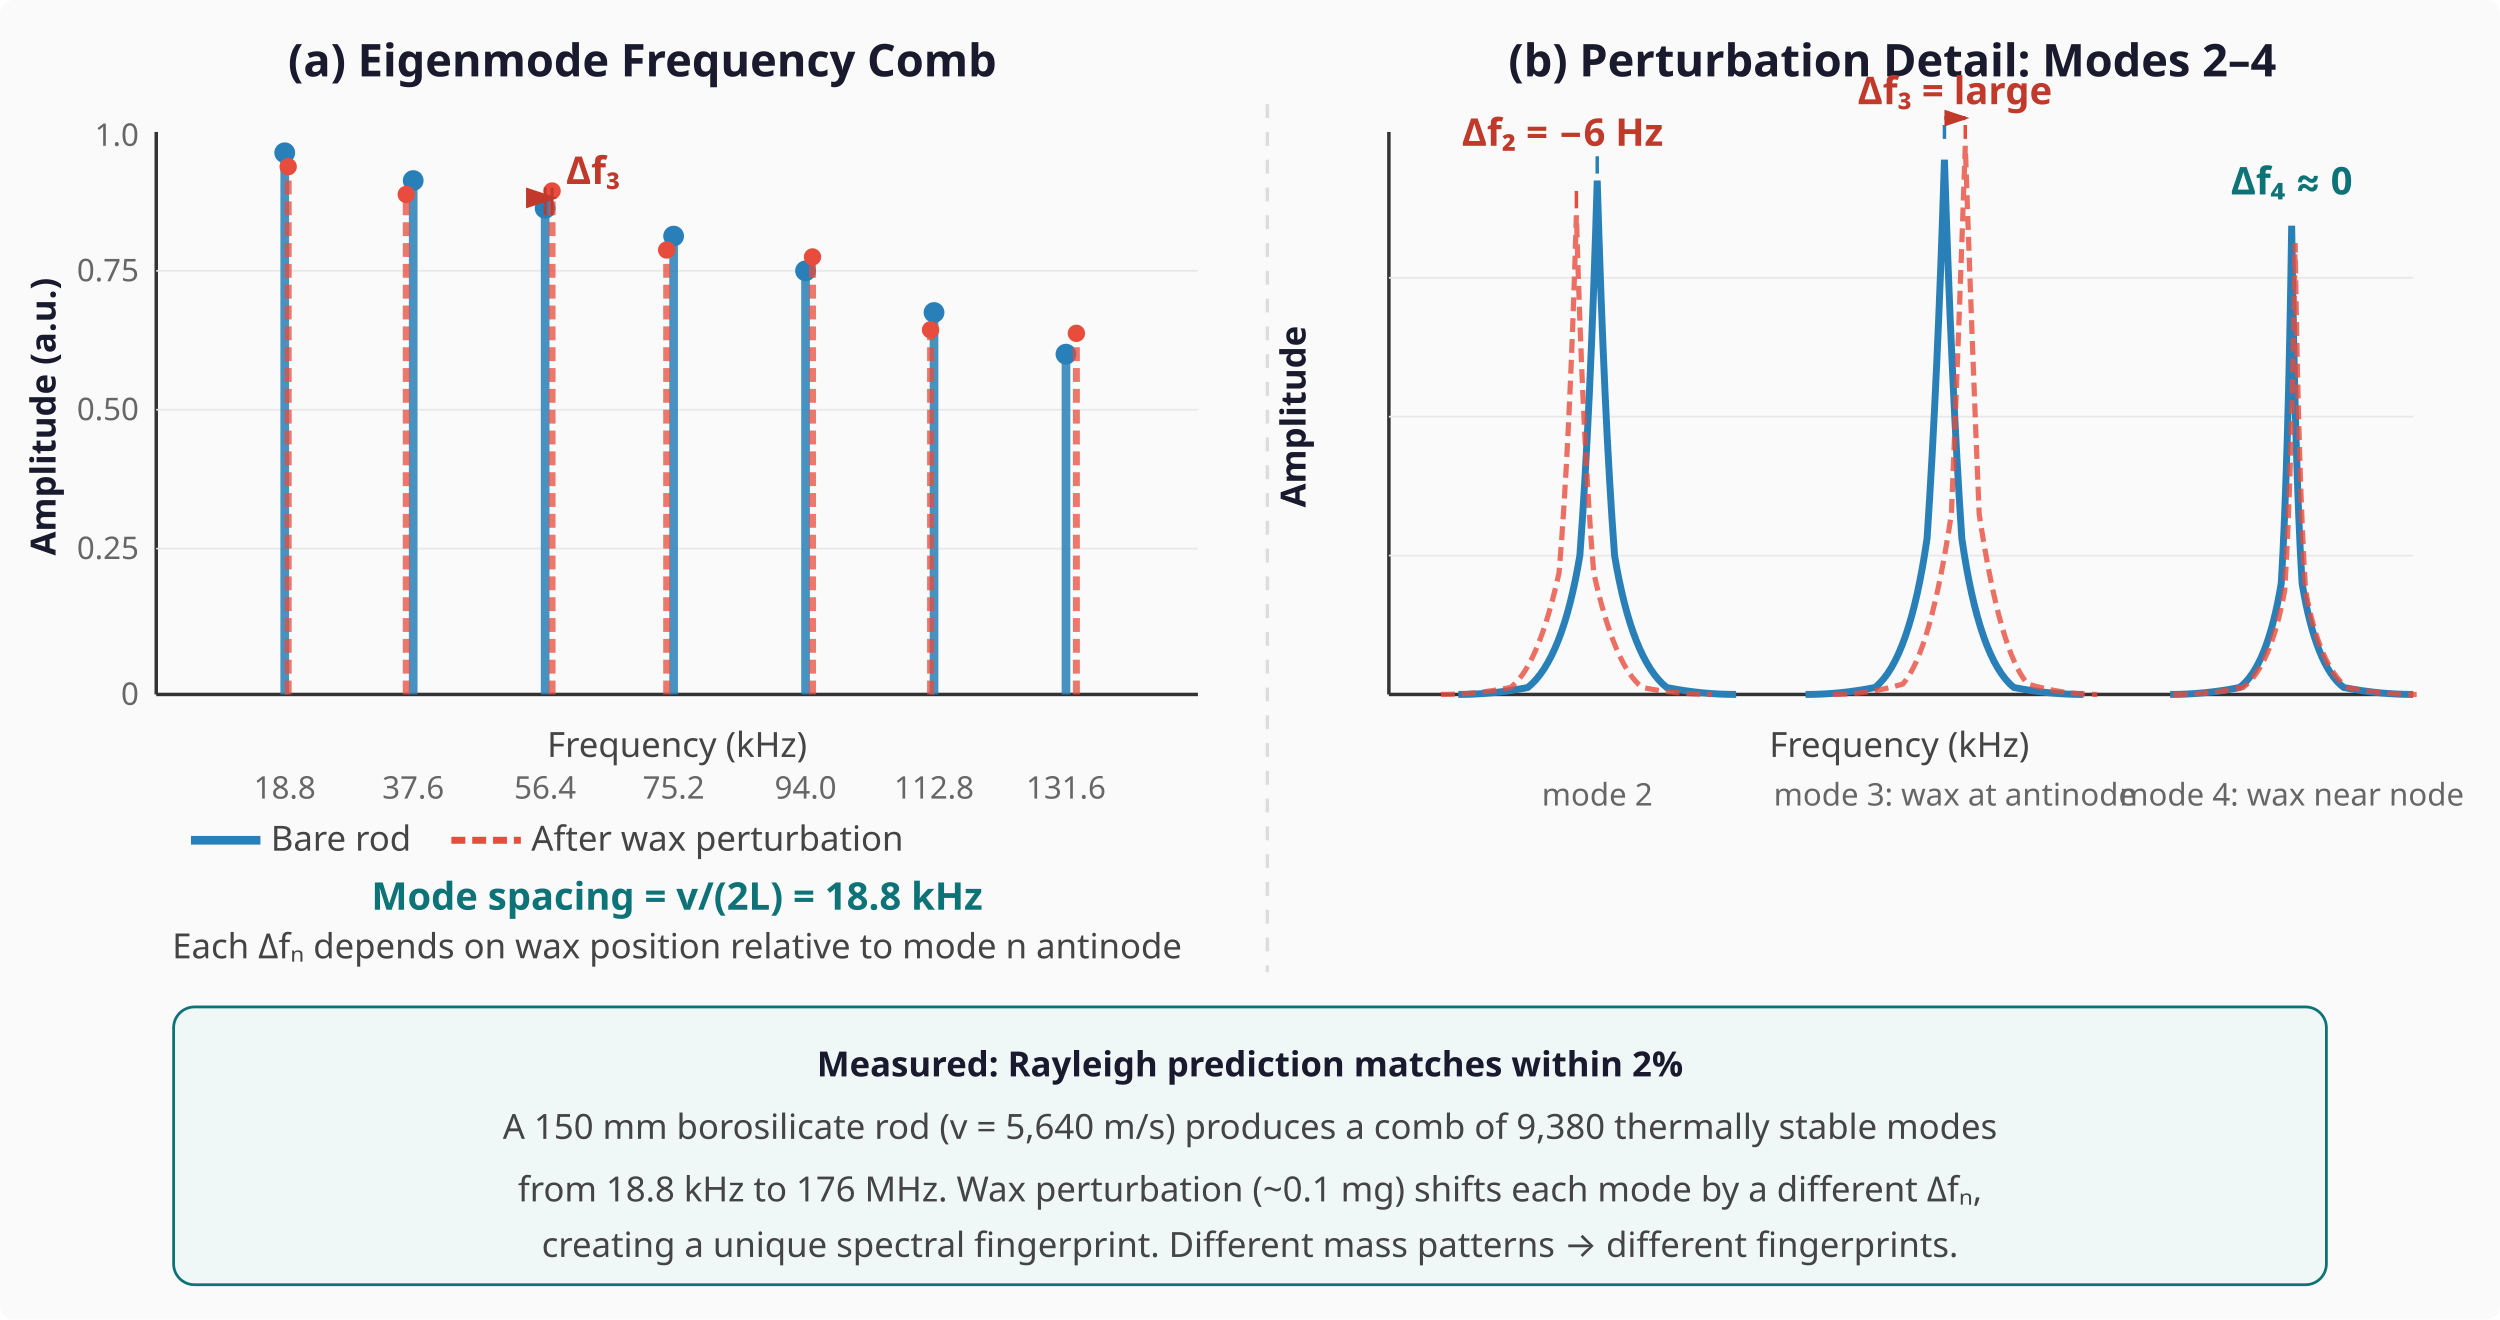
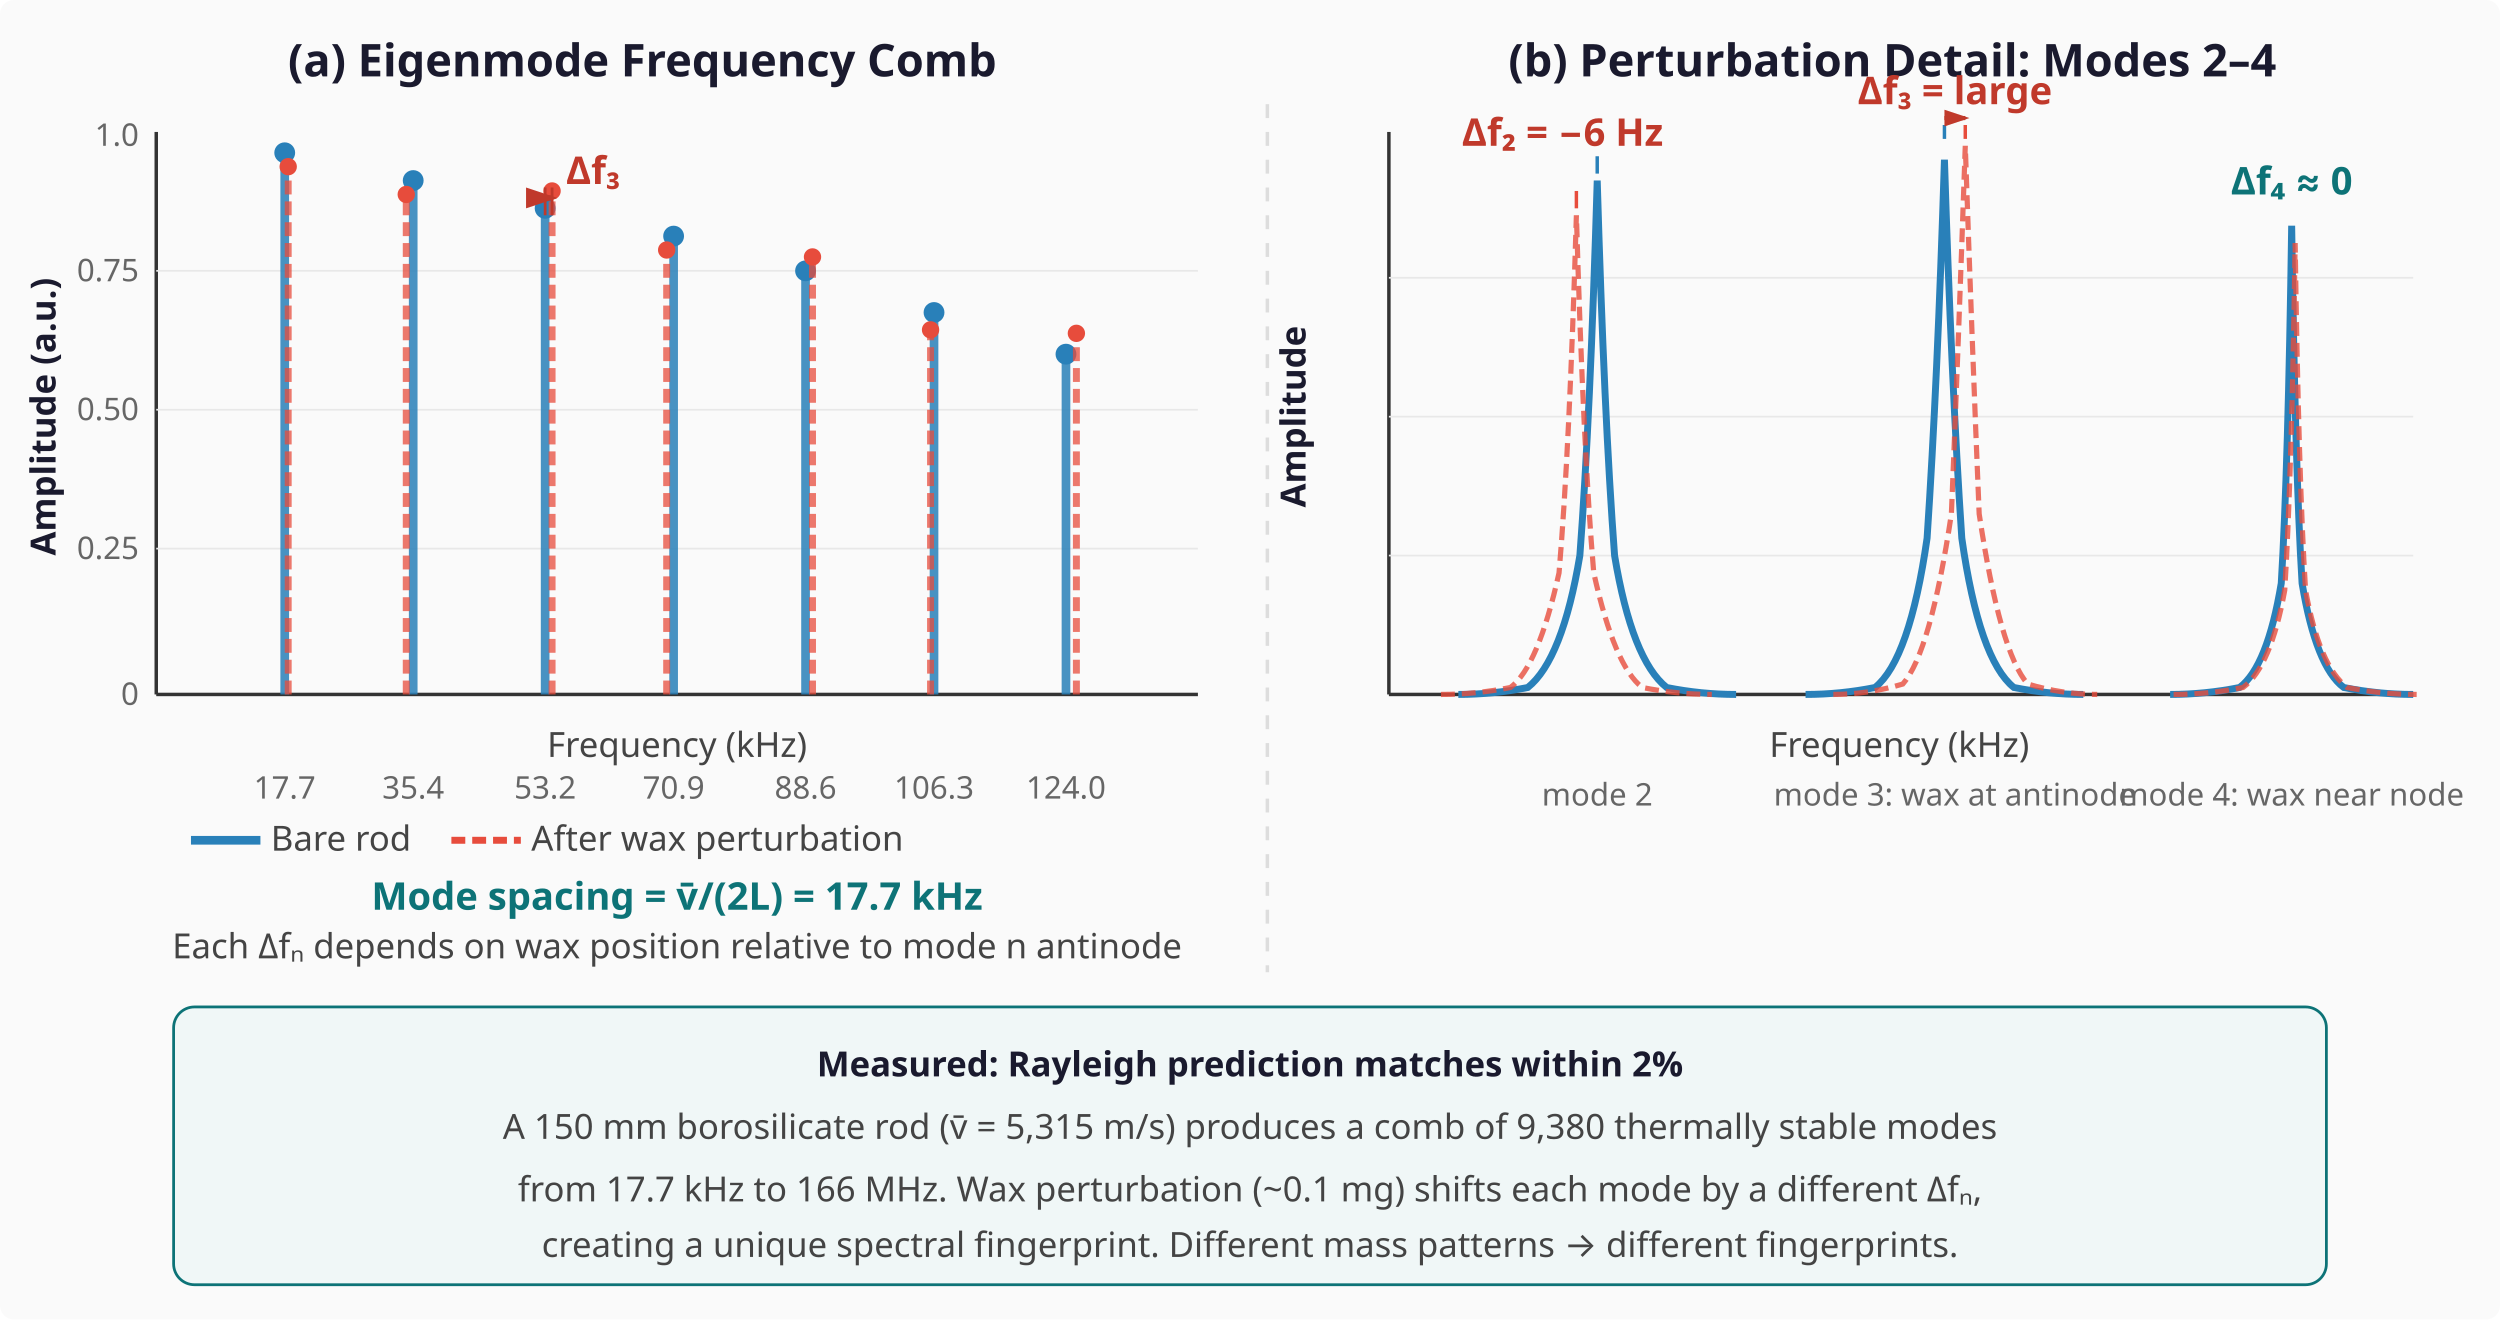
<svg xmlns="http://www.w3.org/2000/svg" viewBox="0 0 720 380">
  <defs>
    <style>
      text { font-family: 'Segoe UI', system-ui, -apple-system, sans-serif; }
      .title { font-size: 13px; font-weight: 600; fill: #1a1a2e; }
      .label { font-size: 10px; fill: #444; }
      .label-bold { font-size: 10px; fill: #1a1a2e; font-weight: 600; }
      .axis-label { font-size: 9px; fill: #666; }
      .annotation { font-size: 11px; fill: #0d7377; font-weight: 600; }
      .annotation-red { font-size: 11px; fill: #c0392b; font-weight: 600; }
      .grid-line { stroke: #e8e8e8; stroke-width: 0.5; }
      .axis-line { stroke: #333; stroke-width: 1; }
    </style>
  </defs>
  <rect width="720" height="380" fill="#fafafa" rx="4" />
  <text x="185" y="22" text-anchor="middle" class="title">(a) Eigenmode Frequency Comb</text>
  <line x1="45" y1="200" x2="345" y2="200" class="axis-line" />
  <line x1="45" y1="38" x2="45" y2="200" class="axis-line" />
  <text x="16" y="120" text-anchor="middle" class="label-bold" transform="rotate(-90,16,120)">Amplitude (a.u.)</text>
  <text x="195" y="218" text-anchor="middle" class="label">Frequency (kHz)</text>
  <line x1="45" y1="78" x2="345" y2="78" class="grid-line" />
  <line x1="45" y1="118" x2="345" y2="118" class="grid-line" />
  <line x1="45" y1="158" x2="345" y2="158" class="grid-line" />
  <text x="40" y="203" text-anchor="end" class="axis-label">0</text>
  <text x="40" y="161" text-anchor="end" class="axis-label">0.25</text>
  <text x="40" y="121" text-anchor="end" class="axis-label">0.50</text>
  <text x="40" y="81" text-anchor="end" class="axis-label">0.75</text>
  <text x="40" y="42" text-anchor="end" class="axis-label">1.0</text>
-   <text x="82" y="230" text-anchor="middle" class="axis-label">18.8</text>
-   <text x="119" y="230" text-anchor="middle" class="axis-label">37.6</text>
-   <text x="157" y="230" text-anchor="middle" class="axis-label">56.4</text>
-   <text x="194" y="230" text-anchor="middle" class="axis-label">75.2</text>
-   <text x="232" y="230" text-anchor="middle" class="axis-label">94.0</text>
-   <text x="269" y="230" text-anchor="middle" class="axis-label">112.8</text>
-   <text x="307" y="230" text-anchor="middle" class="axis-label">131.6</text>
+   <text x="82" y="230" text-anchor="middle" class="axis-label">17.7</text>
+   <text x="119" y="230" text-anchor="middle" class="axis-label">35.4</text>
+   <text x="157" y="230" text-anchor="middle" class="axis-label">53.2</text>
+   <text x="194" y="230" text-anchor="middle" class="axis-label">70.9</text>
+   <text x="232" y="230" text-anchor="middle" class="axis-label">88.6</text>
+   <text x="269" y="230" text-anchor="middle" class="axis-label">106.3</text>
+   <text x="307" y="230" text-anchor="middle" class="axis-label">124.0</text>
  <line x1="82" y1="200" x2="82" y2="44" stroke="#2980b9" stroke-width="2.5" opacity="0.85" />
  <line x1="119" y1="200" x2="119" y2="52" stroke="#2980b9" stroke-width="2.5" opacity="0.85" />
  <line x1="157" y1="200" x2="157" y2="60" stroke="#2980b9" stroke-width="2.5" opacity="0.85" />
  <line x1="194" y1="200" x2="194" y2="68" stroke="#2980b9" stroke-width="2.5" opacity="0.85" />
  <line x1="232" y1="200" x2="232" y2="78" stroke="#2980b9" stroke-width="2.5" opacity="0.85" />
  <line x1="269" y1="200" x2="269" y2="90" stroke="#2980b9" stroke-width="2.5" opacity="0.85" />
  <line x1="307" y1="200" x2="307" y2="102" stroke="#2980b9" stroke-width="2.5" opacity="0.85" />
  <circle cx="82" cy="44" r="3" fill="#2980b9" />
  <circle cx="119" cy="52" r="3" fill="#2980b9" />
  <circle cx="157" cy="60" r="3" fill="#2980b9" />
  <circle cx="194" cy="68" r="3" fill="#2980b9" />
  <circle cx="232" cy="78" r="3" fill="#2980b9" />
  <circle cx="269" cy="90" r="3" fill="#2980b9" />
  <circle cx="307" cy="102" r="3" fill="#2980b9" />
  <line x1="83" y1="200" x2="83" y2="48" stroke="#e74c3c" stroke-width="2" opacity="0.75" stroke-dasharray="4,2" />
  <line x1="117" y1="200" x2="117" y2="56" stroke="#e74c3c" stroke-width="2" opacity="0.75" stroke-dasharray="4,2" />
  <line x1="159" y1="200" x2="159" y2="55" stroke="#e74c3c" stroke-width="2" opacity="0.75" stroke-dasharray="4,2" />
  <line x1="192" y1="200" x2="192" y2="72" stroke="#e74c3c" stroke-width="2" opacity="0.75" stroke-dasharray="4,2" />
  <line x1="234" y1="200" x2="234" y2="74" stroke="#e74c3c" stroke-width="2" opacity="0.75" stroke-dasharray="4,2" />
  <line x1="268" y1="200" x2="268" y2="95" stroke="#e74c3c" stroke-width="2" opacity="0.75" stroke-dasharray="4,2" />
  <line x1="310" y1="200" x2="310" y2="96" stroke="#e74c3c" stroke-width="2" opacity="0.75" stroke-dasharray="4,2" />
  <circle cx="83" cy="48" r="2.5" fill="#e74c3c" />
  <circle cx="117" cy="56" r="2.5" fill="#e74c3c" />
  <circle cx="159" cy="55" r="2.5" fill="#e74c3c" />
  <circle cx="192" cy="72" r="2.5" fill="#e74c3c" />
  <circle cx="234" cy="74" r="2.5" fill="#e74c3c" />
  <circle cx="268" cy="95" r="2.5" fill="#e74c3c" />
  <circle cx="310" cy="96" r="2.5" fill="#e74c3c" />
  <path d="M157,57 L159,57" stroke="#c0392b" stroke-width="1.5" fill="none" marker-end="url(#arrowR)" />
  <line x1="157" y1="54" x2="157" y2="62" stroke="#c0392b" stroke-width="0.8" />
  <line x1="159" y1="54" x2="159" y2="62" stroke="#c0392b" stroke-width="0.8" />
  <text x="163" y="53" class="annotation-red" font-size="8">Δf₃</text>
  <line x1="55" y1="242" x2="75" y2="242" stroke="#2980b9" stroke-width="2.5" />
  <text x="78" y="245" class="label">Bare rod</text>
  <line x1="130" y1="242" x2="150" y2="242" stroke="#e74c3c" stroke-width="2" stroke-dasharray="4,2" />
  <text x="153" y="245" class="label">After wax perturbation</text>
-   <text x="195" y="262" text-anchor="middle" class="annotation" font-size="9">Mode spacing = v/(2L) = 18.8 kHz</text>
+   <text x="195" y="262" text-anchor="middle" class="annotation" font-size="9">Mode spacing = v̄/(2L) = 17.7 kHz</text>
  <text x="195" y="276" text-anchor="middle" class="label" font-size="9">Each Δfₙ depends on wax position relative to mode n antinode</text>
  <line x1="365" y1="30" x2="365" y2="280" stroke="#ddd" stroke-width="1" stroke-dasharray="4,4" />
  <text x="545" y="22" text-anchor="middle" class="title">(b) Perturbation Detail: Modes 2–4</text>
  <line x1="400" y1="200" x2="695" y2="200" class="axis-line" />
  <line x1="400" y1="38" x2="400" y2="200" class="axis-line" />
  <text x="376" y="120" text-anchor="middle" class="label-bold" transform="rotate(-90,376,120)">Amplitude</text>
  <text x="547" y="218" text-anchor="middle" class="label">Frequency (kHz)</text>
  <line x1="400" y1="80" x2="695" y2="80" class="grid-line" />
  <line x1="400" y1="120" x2="695" y2="120" class="grid-line" />
  <line x1="400" y1="160" x2="695" y2="160" class="grid-line" />
  <path d="M420,200 Q430,200 440,198 Q450,190 455,160 Q458,120 460,52 Q462,120 465,160 Q470,190 480,198 Q490,200 500,200" fill="none" stroke="#2980b9" stroke-width="2" />
  <path d="M415,200 Q425,200 435,198 Q443,192 449,165 Q452,130 454,62 Q456,130 459,165 Q465,192 473,198 Q483,200 493,200" fill="none" stroke="#e74c3c" stroke-width="1.5" stroke-dasharray="4,2" opacity="0.8" />
  <path d="M520,200 Q530,200 540,198 Q550,190 555,155 Q558,110 560,46 Q562,110 565,155 Q570,190 580,198 Q590,200 600,200" fill="none" stroke="#2980b9" stroke-width="2" />
  <path d="M528,200 Q538,200 548,197 Q556,188 562,148 Q564,100 566,42 Q568,100 570,148 Q576,188 584,197 Q594,200 604,200" fill="none" stroke="#e74c3c" stroke-width="1.5" stroke-dasharray="4,2" opacity="0.8" />
  <path d="M625,200 Q635,200 645,198 Q653,192 657,168 Q659,135 660,65 Q661,135 663,168 Q667,192 675,198 Q685,200 695,200" fill="none" stroke="#2980b9" stroke-width="2" />
  <path d="M626,200 Q636,200 646,198 Q654,192 658,170 Q660,138 661,70 Q662,138 664,170 Q668,192 676,198 Q686,200 696,200" fill="none" stroke="#e74c3c" stroke-width="1.5" stroke-dasharray="4,2" opacity="0.8" />
  <line x1="560" y1="36" x2="560" y2="40" stroke="#2980b9" stroke-width="1" />
  <line x1="566" y1="36" x2="566" y2="40" stroke="#e74c3c" stroke-width="1" />
  <path d="M560,34 L566,34" stroke="#c0392b" stroke-width="1.2" fill="none" marker-end="url(#arrowR2)" />
  <text x="563" y="30" text-anchor="middle" class="annotation-red" font-size="9">Δf₃ = large</text>
  <text x="563" y="232" text-anchor="middle" class="axis-label">mode 3: wax at antinode</text>
  <text x="660" y="56" text-anchor="middle" class="annotation" font-size="8">Δf₄ ≈ 0</text>
  <text x="660" y="232" text-anchor="middle" class="axis-label">mode 4: wax near node</text>
  <line x1="460" y1="45" x2="460" y2="50" stroke="#2980b9" stroke-width="1" />
  <line x1="454" y1="55" x2="454" y2="60" stroke="#e74c3c" stroke-width="1" />
  <text x="450" y="42" text-anchor="middle" class="annotation-red" font-size="8">Δf₂ = −6 Hz</text>
  <text x="460" y="232" text-anchor="middle" class="axis-label">mode 2</text>
  <defs>
    <marker id="arrowR" markerWidth="6" markerHeight="4" refX="5" refY="2" orient="auto">
      <path d="M0,0 L6,2 L0,4" fill="#c0392b" />
    </marker>
    <marker id="arrowR2" markerWidth="6" markerHeight="4" refX="5" refY="2" orient="auto">
      <path d="M0,0 L6,2 L0,4" fill="#c0392b" />
    </marker>
  </defs>
  <rect x="50" y="290" width="620" height="80" rx="6" fill="#f0f7f7" stroke="#0d7377" stroke-width="0.8" />
  <text x="360" y="310" text-anchor="middle" class="label-bold" font-size="11">Measured: Rayleigh prediction matches within 2%</text>
-   <text x="360" y="328" text-anchor="middle" class="label" font-size="10">A 150 mm borosilicate rod (v = 5,640 m/s) produces a comb of 9,380 thermally stable modes</text>
-   <text x="360" y="346" text-anchor="middle" class="label" font-size="10">from 18.8 kHz to 176 MHz. Wax perturbation (~0.1 mg) shifts each mode by a different Δfₙ,</text>
+   <text x="360" y="328" text-anchor="middle" class="label" font-size="10">A 150 mm borosilicate rod (v̄ = 5,315 m/s) produces a comb of 9,380 thermally stable modes</text>
+   <text x="360" y="346" text-anchor="middle" class="label" font-size="10">from 17.7 kHz to 166 MHz. Wax perturbation (~0.1 mg) shifts each mode by a different Δfₙ,</text>
  <text x="360" y="362" text-anchor="middle" class="label" font-size="10">creating a unique spectral fingerprint. Different mass patterns → different fingerprints.</text>
</svg>
